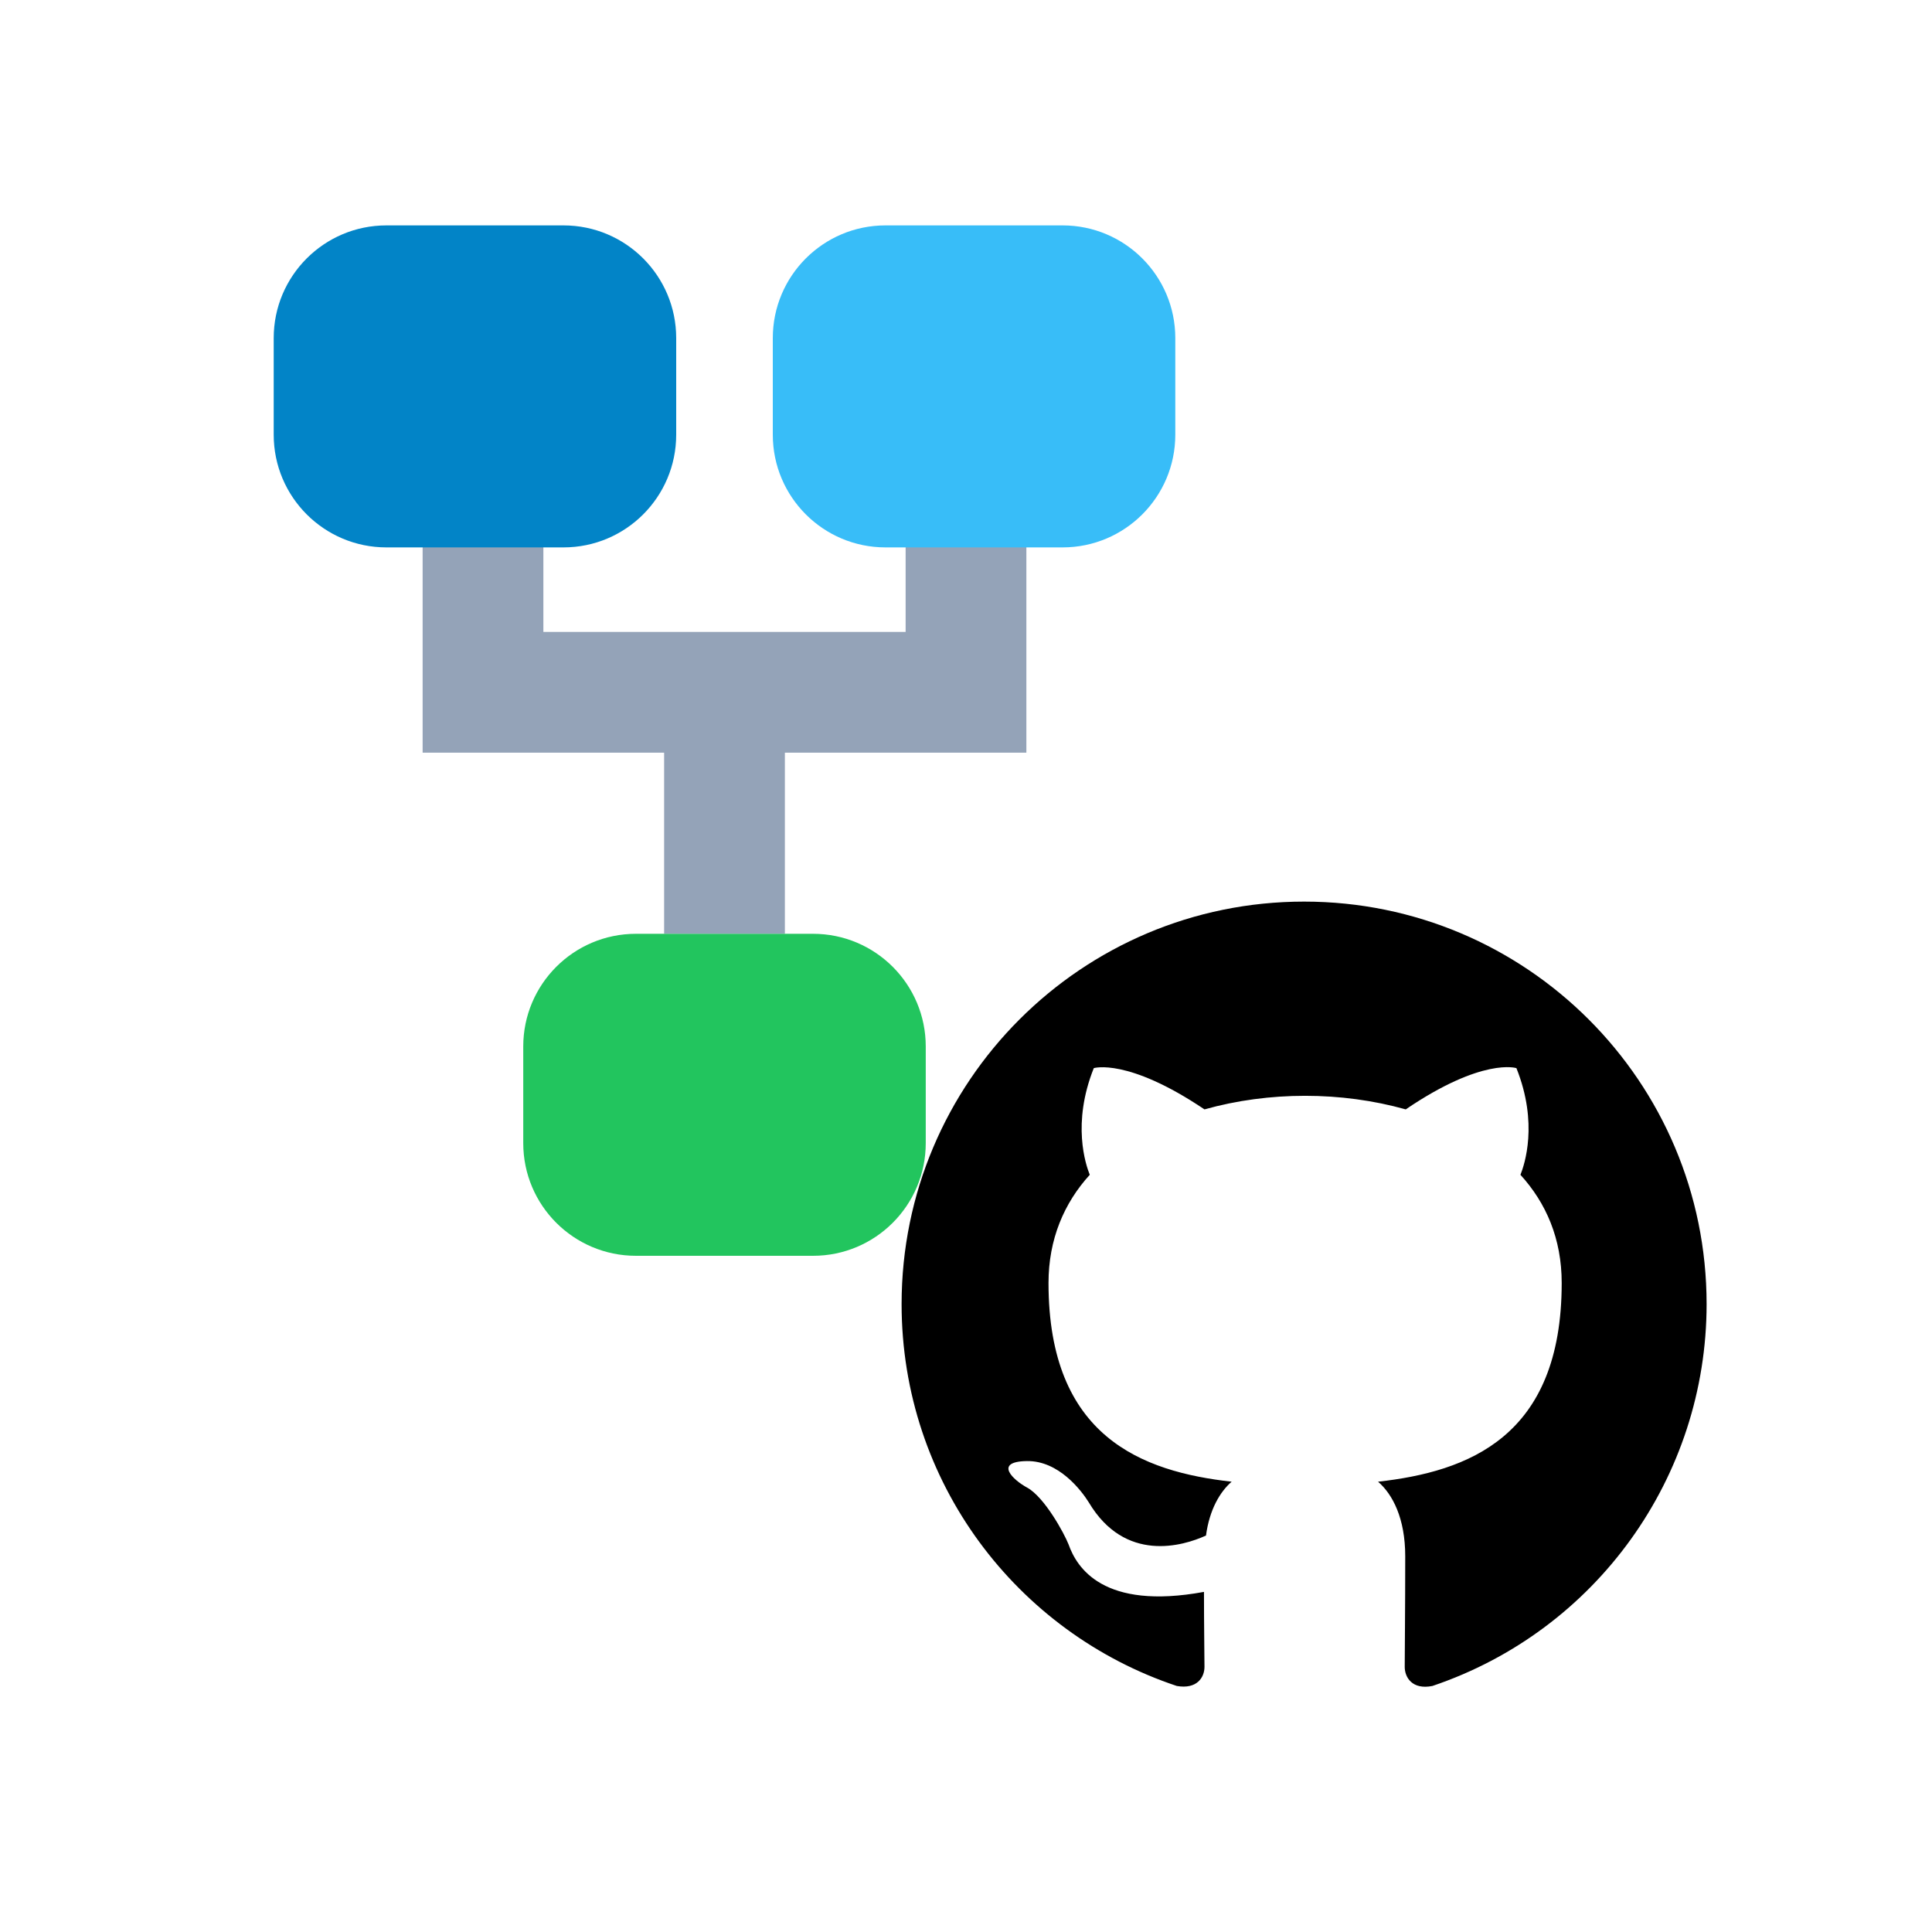
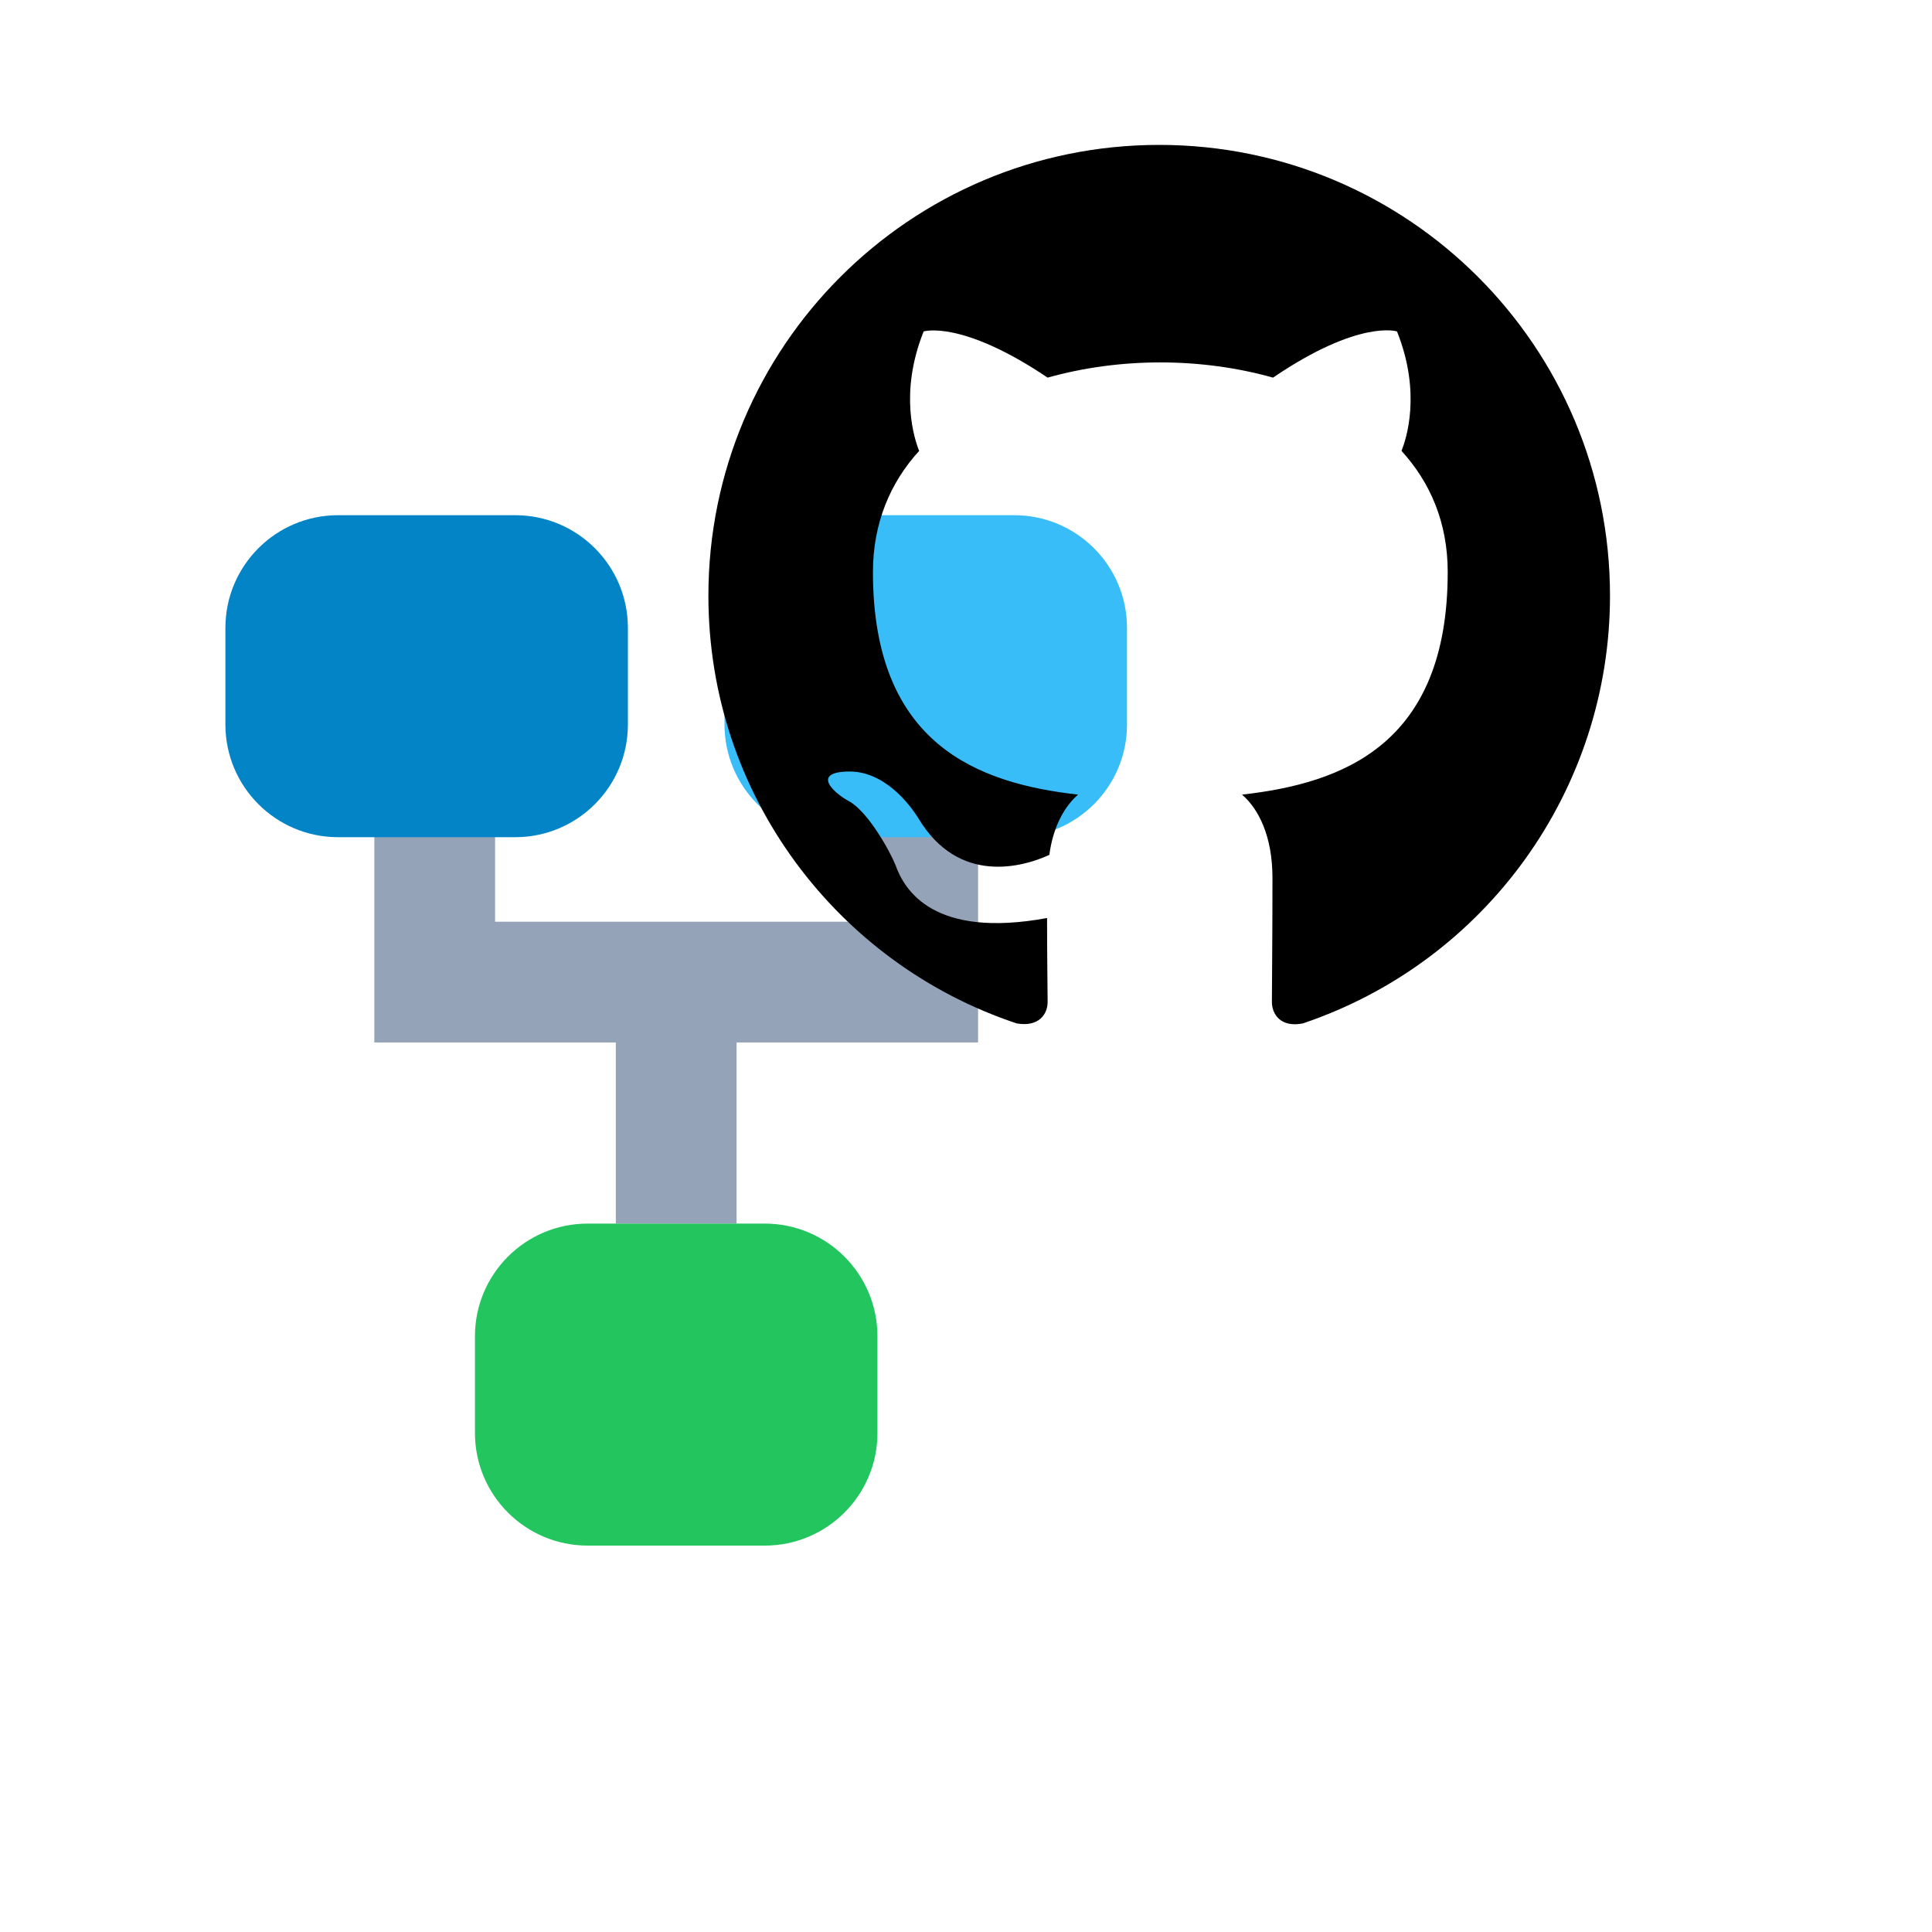
<svg xmlns="http://www.w3.org/2000/svg" viewBox="0 0 24 24" width="24" height="24">
-   <g stroke="#94a3b8" stroke-width="1.5" fill="none">
-     <path d="M6 5.6v3h6v-3M9 8.6v3" />
+   <g transform="translate(1.2 6.2)">
+     <g transform="translate(-1.8 -2.6)">
+       <g stroke="#94a3b8" stroke-width="1.5" fill="none">
+         <path d="M6 5.6v3h6v-3M9 8.6v3" />
+       </g>
+       <rect x="3.4" y="2.8" width="5" height="4" rx="1.4" fill="#0284c7" />
+       <rect x="9.6" y="2.8" width="5" height="4" rx="1.4" fill="#38bdf8" />
+       <rect x="6.5" y="11.6" width="5" height="4" rx="1.4" fill="#22c55e" />
+     </g>
  </g>
-   <rect x="3.4" y="2.8" width="5" height="4" rx="1.4" fill="#0284c7" />
-   <rect x="9.6" y="2.8" width="5" height="4" rx="1.4" fill="#38bdf8" />
-   <rect x="6.5" y="11.6" width="5" height="4" rx="1.4" fill="#22c55e" />
-   <path d="M8 0C3.58 0 0 3.58 0 8c0 3.54 2.29 6.53 5.47 7.59.4.07.55-.17.55-.38 0-.19-.01-.82-.01-1.49-2.01.37-2.53-.49-2.69-.94-.09-.23-.48-.94-.82-1.13-.28-.15-.68-.52-.01-.53.63-.01 1.08.58 1.23.82.72 1.21 1.87.87 2.33.66.07-.52.28-.87.51-1.07-1.78-.2-3.64-.89-3.64-3.95 0-.87.31-1.59.82-2.15-.08-.2-.36-1.02.08-2.12 0 0 .67-.21 2.2.82.64-.18 1.32-.27 2-.27s1.36.09 2 .27c1.53-1.04 2.2-.82 2.2-.82.44 1.1.16 1.92.08 2.12.51.56.82 1.27.82 2.15 0 3.07-1.87 3.75-3.65 3.95.29.25.54.73.54 1.48 0 1.07-.01 1.93-.01 2.2 0 .21.15.46.55.38A8.01 8.01 0 0 0 16 8c0-4.42-3.58-8-8-8" transform="translate(11.2 11.2) scale(0.625)" fill="#000" />
+   <g transform="translate(8.8 1.8)">
+     <path d="M8 0C3.58 0 0 3.58 0 8c0 3.54 2.29 6.53 5.47 7.59.4.07.55-.17.55-.38 0-.19-.01-.82-.01-1.49-2.01.37-2.53-.49-2.69-.94-.09-.23-.48-.94-.82-1.13-.28-.15-.68-.52-.01-.53.63-.01 1.08.58 1.23.82.72 1.21 1.87.87 2.33.66.07-.52.28-.87.51-1.07-1.78-.2-3.64-.89-3.64-3.95 0-.87.31-1.59.82-2.15-.08-.2-.36-1.02.08-2.12 0 0 .67-.21 2.2.82.64-.18 1.32-.27 2-.27s1.36.09 2 .27c1.53-1.04 2.2-.82 2.2-.82.44 1.1.16 1.92.08 2.12.51.56.82 1.27.82 2.15 0 3.07-1.87 3.75-3.65 3.95.29.25.54.73.54 1.48 0 1.07-.01 1.93-.01 2.2 0 .21.15.46.55.38A8.01 8.01 0 0 0 16 8c0-4.42-3.58-8-8-8" transform="scale(0.7)" fill="#000" />
+   </g>
</svg>
